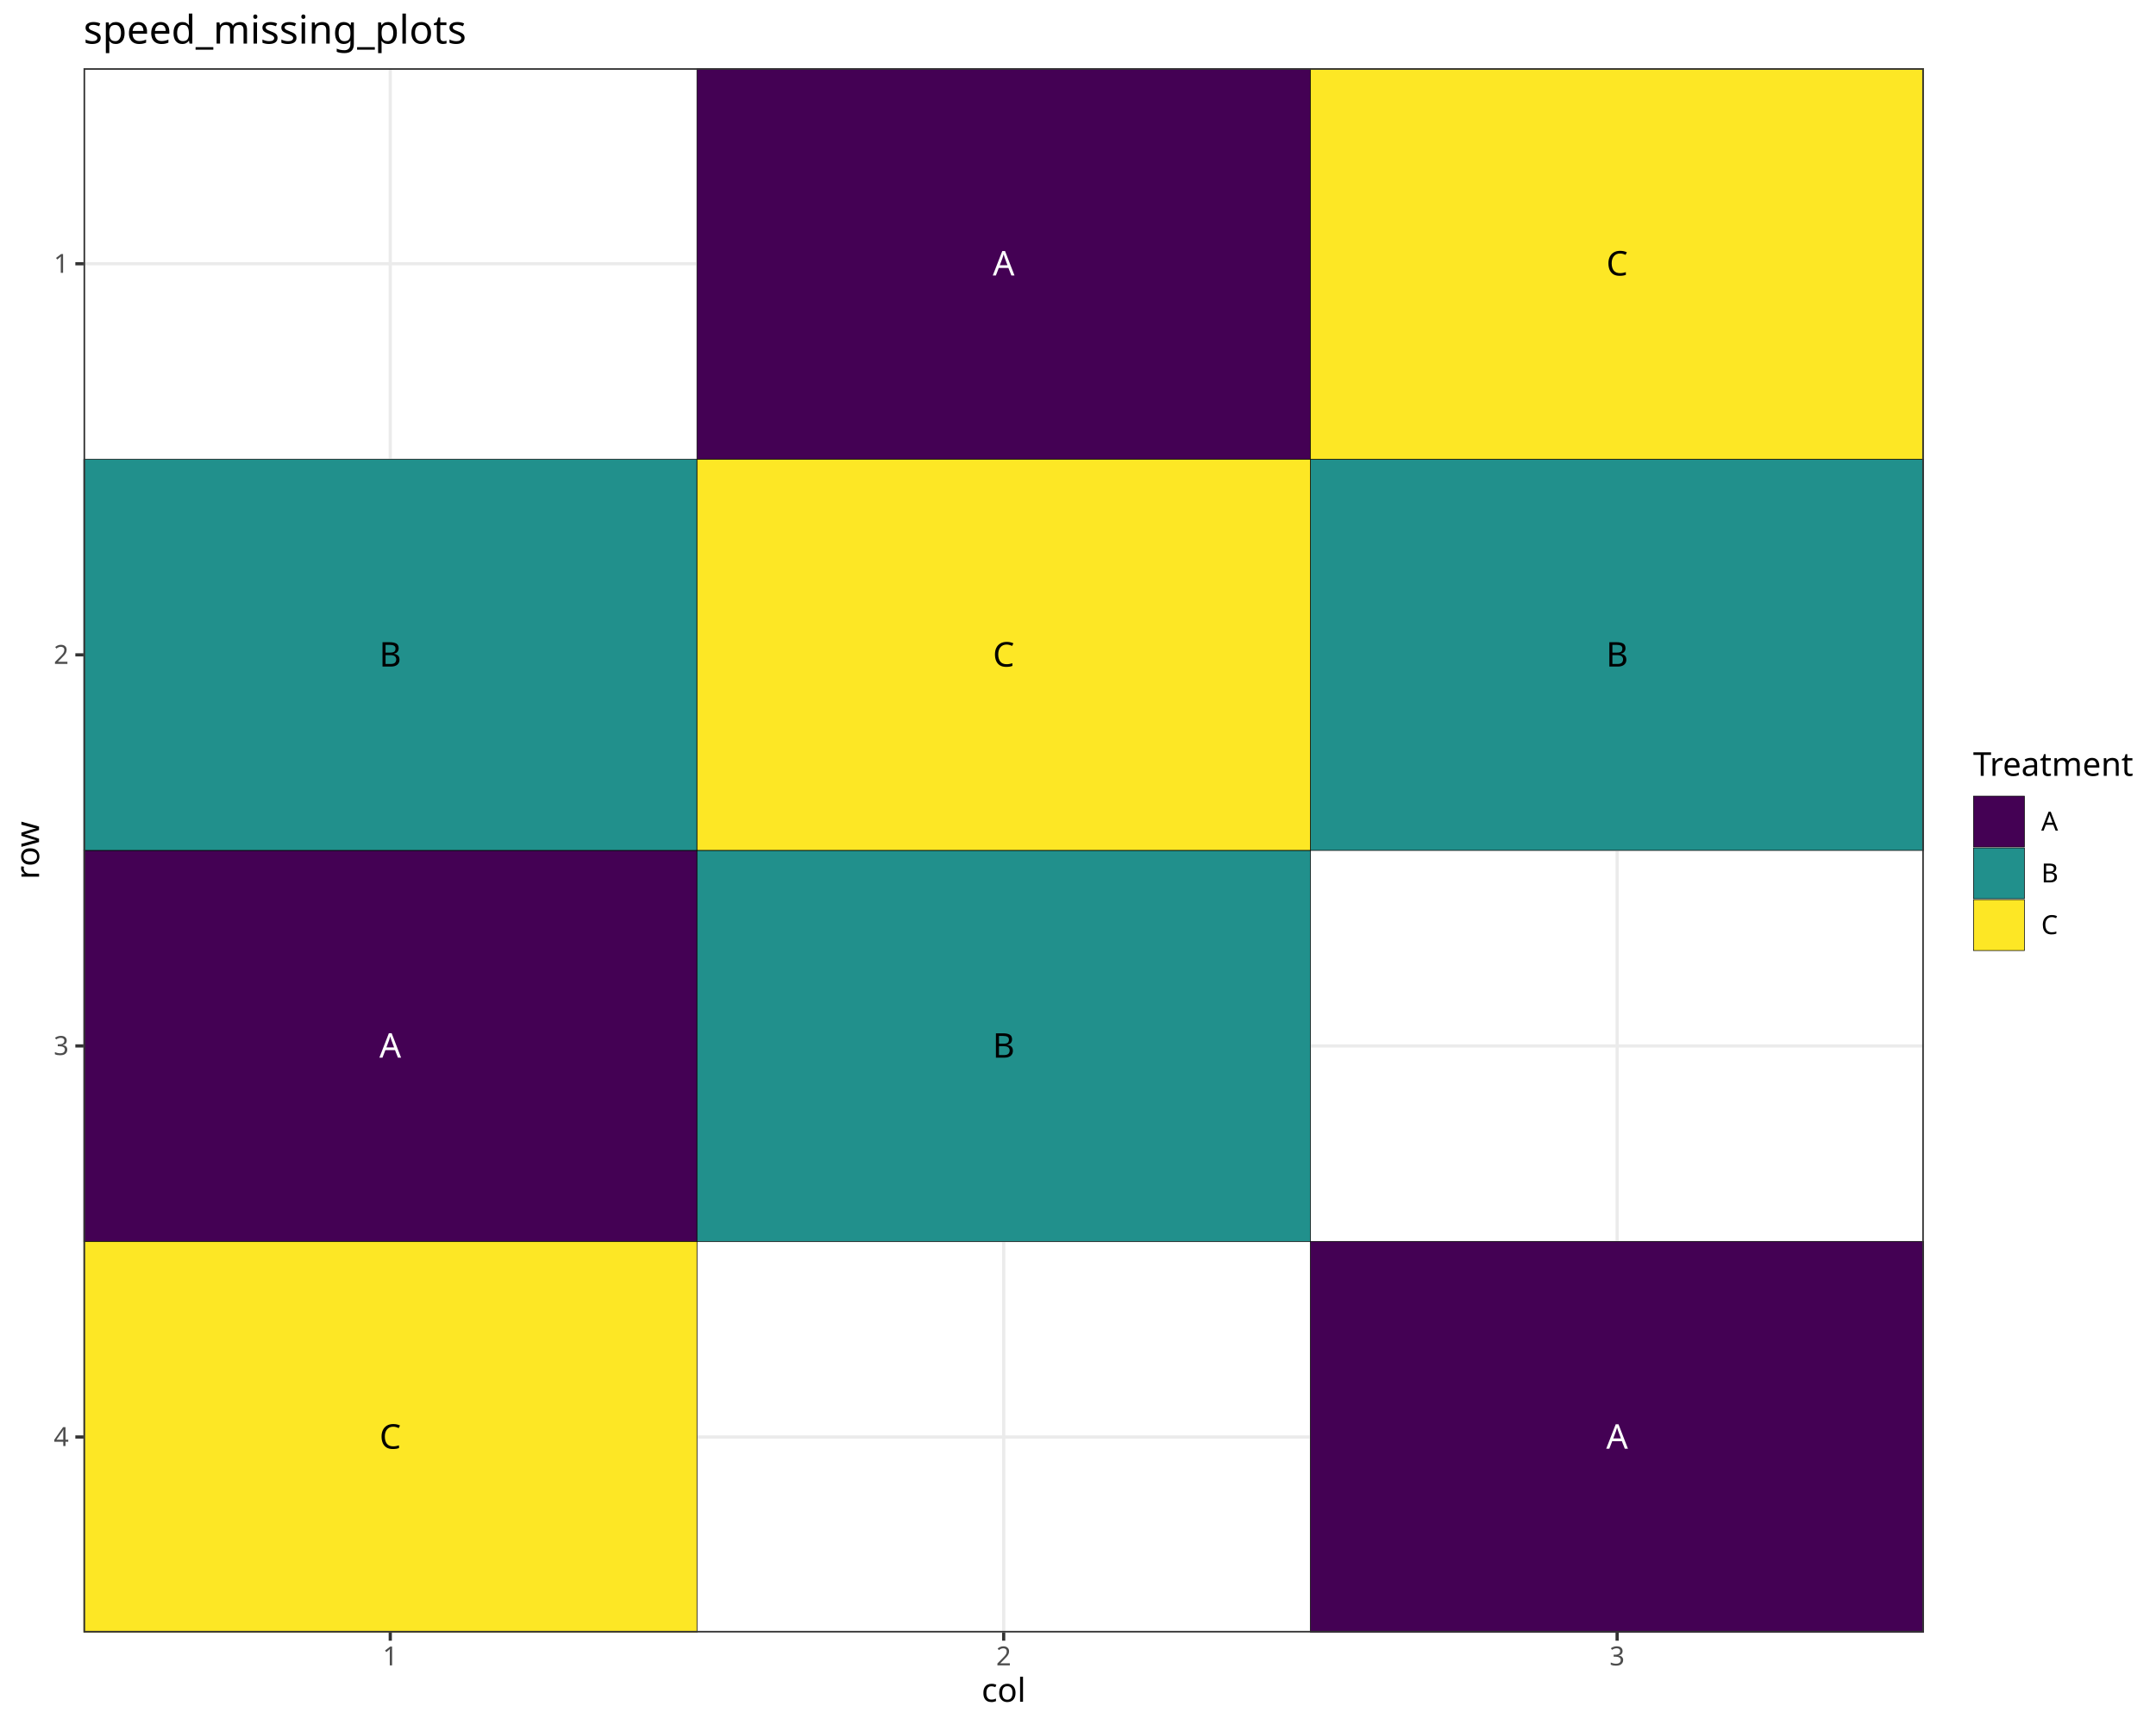
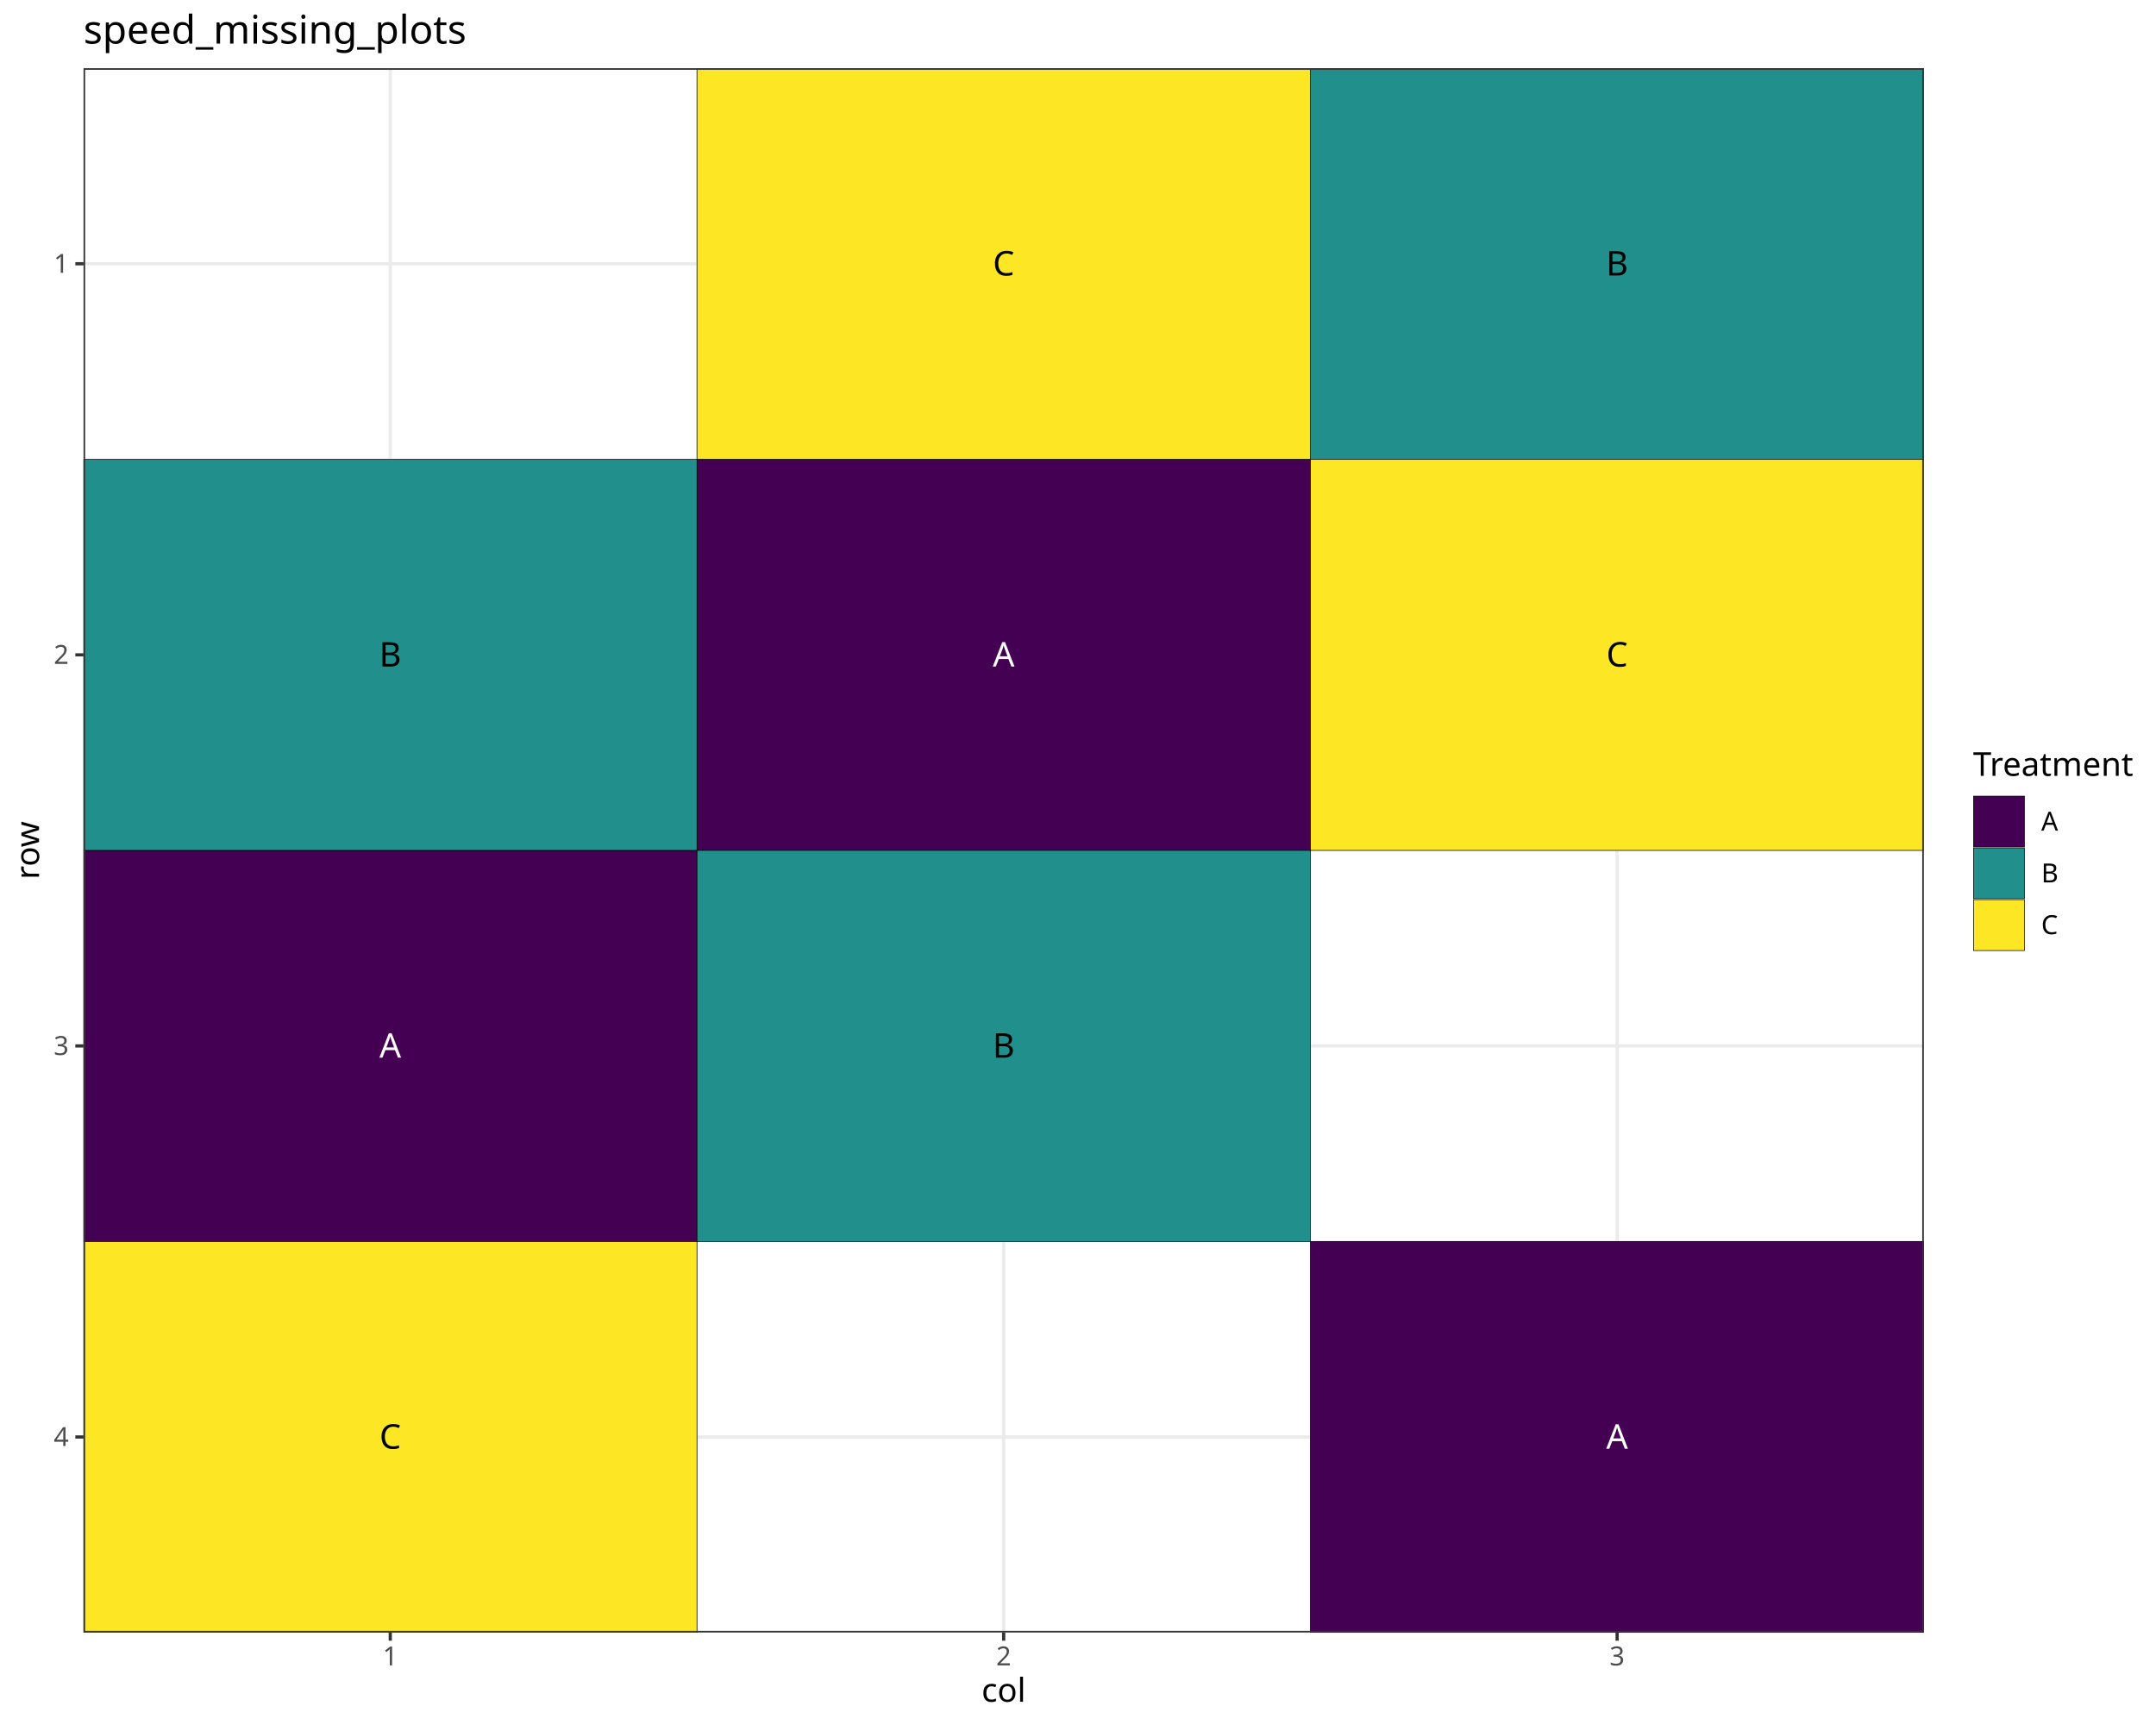
<svg xmlns="http://www.w3.org/2000/svg" class="svglite" data-engine-version="2.0" width="720.00pt" height="576.00pt" viewBox="0 0 720.00 576.00">
  <defs>
    <style type="text/css">
    .svglite line, .svglite polyline, .svglite polygon, .svglite path, .svglite rect, .svglite circle {
      fill: none;
      stroke: #000000;
      stroke-linecap: round;
      stroke-linejoin: round;
      stroke-miterlimit: 10.00;
    }
  </style>
  </defs>
  <rect width="100%" height="100%" style="stroke: none; fill: #FFFFFF;" />
  <defs>
    <clipPath id="cpMC4wMHw3MjAuMDB8MC4wMHw1NzYuMDA=">
      <rect x="0.00" y="0.00" width="720.00" height="576.00" />
    </clipPath>
  </defs>
  <g clip-path="url(#cpMC4wMHw3MjAuMDB8MC4wMHw1NzYuMDA=)">
    <rect x="-0" y="0.00" width="720.00" height="576.00" style="stroke-width: 1.07; stroke: #FFFFFF; fill: #FFFFFF;" />
  </g>
  <defs>
    <clipPath id="cpMjcuOTB8NjQyLjQ3fDIyLjc4fDU0NS4xMQ==">
      <rect x="27.90" y="22.78" width="614.57" height="522.33" />
    </clipPath>
  </defs>
  <g clip-path="url(#cpMjcuOTB8NjQyLjQ3fDIyLjc4fDU0NS4xMQ==)">
    <rect x="27.90" y="22.78" width="614.57" height="522.33" style="stroke-width: 1.07; stroke: none; fill: #FFFFFF;" />
    <polyline points="27.90,22.78 642.47,22.78 " style="stroke-width: 0.53; stroke: #EBEBEB; stroke-linecap: butt;" />
    <polyline points="27.90,153.37 642.47,153.37 " style="stroke-width: 0.53; stroke: #EBEBEB; stroke-linecap: butt;" />
    <polyline points="27.90,283.95 642.47,283.95 " style="stroke-width: 0.53; stroke: #EBEBEB; stroke-linecap: butt;" />
    <polyline points="27.90,414.53 642.47,414.53 " style="stroke-width: 0.53; stroke: #EBEBEB; stroke-linecap: butt;" />
    <polyline points="27.90,545.11 642.47,545.11 " style="stroke-width: 0.53; stroke: #EBEBEB; stroke-linecap: butt;" />
    <polyline points="27.90,545.11 27.90,22.78 " style="stroke-width: 0.53; stroke: #EBEBEB; stroke-linecap: butt;" />
    <polyline points="232.76,545.11 232.76,22.78 " style="stroke-width: 0.53; stroke: #EBEBEB; stroke-linecap: butt;" />
    <polyline points="437.61,545.11 437.61,22.78 " style="stroke-width: 0.53; stroke: #EBEBEB; stroke-linecap: butt;" />
    <polyline points="642.47,545.11 642.47,22.78 " style="stroke-width: 0.53; stroke: #EBEBEB; stroke-linecap: butt;" />
    <polyline points="27.90,88.07 642.47,88.07 " style="stroke-width: 1.07; stroke: #EBEBEB; stroke-linecap: butt;" />
    <polyline points="27.90,218.66 642.47,218.66 " style="stroke-width: 1.07; stroke: #EBEBEB; stroke-linecap: butt;" />
    <polyline points="27.90,349.24 642.47,349.24 " style="stroke-width: 1.07; stroke: #EBEBEB; stroke-linecap: butt;" />
    <polyline points="27.90,479.82 642.47,479.82 " style="stroke-width: 1.07; stroke: #EBEBEB; stroke-linecap: butt;" />
    <polyline points="130.33,545.11 130.33,22.78 " style="stroke-width: 1.07; stroke: #EBEBEB; stroke-linecap: butt;" />
    <polyline points="335.18,545.11 335.18,22.78 " style="stroke-width: 1.07; stroke: #EBEBEB; stroke-linecap: butt;" />
    <polyline points="540.04,545.11 540.04,22.78 " style="stroke-width: 1.07; stroke: #EBEBEB; stroke-linecap: butt;" />
-     <rect x="232.76" y="22.78" width="204.86" height="130.58" style="stroke-width: 0.21; stroke-linecap: butt; stroke-linejoin: miter; fill: #440154;" />
+     <rect x="232.76" y="153.37" width="204.86" height="130.58" style="stroke-width: 0.21; stroke-linecap: butt; stroke-linejoin: miter; fill: #440154;" />
+     <rect x="27.90" y="283.95" width="204.86" height="130.58" style="stroke-width: 0.21; stroke-linecap: butt; stroke-linejoin: miter; fill: #440154;" />
    <rect x="437.61" y="414.53" width="204.86" height="130.58" style="stroke-width: 0.21; stroke-linecap: butt; stroke-linejoin: miter; fill: #440154;" />
-     <rect x="27.90" y="283.95" width="204.86" height="130.58" style="stroke-width: 0.21; stroke-linecap: butt; stroke-linejoin: miter; fill: #440154;" />
    <rect x="27.90" y="153.37" width="204.86" height="130.58" style="stroke-width: 0.21; stroke-linecap: butt; stroke-linejoin: miter; fill: #21908C;" />
-     <rect x="437.61" y="153.37" width="204.86" height="130.58" style="stroke-width: 0.21; stroke-linecap: butt; stroke-linejoin: miter; fill: #21908C;" />
+     <rect x="437.61" y="22.78" width="204.86" height="130.58" style="stroke-width: 0.21; stroke-linecap: butt; stroke-linejoin: miter; fill: #21908C;" />
    <rect x="232.76" y="283.95" width="204.86" height="130.58" style="stroke-width: 0.21; stroke-linecap: butt; stroke-linejoin: miter; fill: #21908C;" />
+     <rect x="232.76" y="22.78" width="204.86" height="130.58" style="stroke-width: 0.21; stroke-linecap: butt; stroke-linejoin: miter; fill: #FDE725;" />
+     <rect x="437.61" y="153.37" width="204.86" height="130.58" style="stroke-width: 0.21; stroke-linecap: butt; stroke-linejoin: miter; fill: #FDE725;" />
    <rect x="27.90" y="414.53" width="204.86" height="130.58" style="stroke-width: 0.21; stroke-linecap: butt; stroke-linejoin: miter; fill: #FDE725;" />
-     <rect x="232.76" y="153.37" width="204.86" height="130.58" style="stroke-width: 0.21; stroke-linecap: butt; stroke-linejoin: miter; fill: #FDE725;" />
-     <rect x="437.61" y="22.78" width="204.86" height="130.58" style="stroke-width: 0.21; stroke-linecap: butt; stroke-linejoin: miter; fill: #FDE725;" />
-     <text x="335.18" y="91.99" text-anchor="middle" style="font-size: 11.38px; fill: #FFFFFF; font-family: sans;" textLength="7.59px" lengthAdjust="spacingAndGlyphs">A</text>
+     <text x="335.18" y="222.57" text-anchor="middle" style="font-size: 11.38px; fill: #FFFFFF; font-family: sans;" textLength="7.59px" lengthAdjust="spacingAndGlyphs">A</text>
+     <text x="130.33" y="353.16" text-anchor="middle" style="font-size: 11.38px; fill: #FFFFFF; font-family: sans;" textLength="7.59px" lengthAdjust="spacingAndGlyphs">A</text>
    <text x="540.04" y="483.74" text-anchor="middle" style="font-size: 11.38px; fill: #FFFFFF; font-family: sans;" textLength="7.59px" lengthAdjust="spacingAndGlyphs">A</text>
-     <text x="130.33" y="353.16" text-anchor="middle" style="font-size: 11.38px; fill: #FFFFFF; font-family: sans;" textLength="7.59px" lengthAdjust="spacingAndGlyphs">A</text>
    <text x="130.33" y="222.57" text-anchor="middle" style="font-size: 11.38px; font-family: sans;" textLength="7.59px" lengthAdjust="spacingAndGlyphs">B</text>
-     <text x="540.04" y="222.57" text-anchor="middle" style="font-size: 11.38px; font-family: sans;" textLength="7.59px" lengthAdjust="spacingAndGlyphs">B</text>
+     <text x="540.04" y="91.99" text-anchor="middle" style="font-size: 11.38px; font-family: sans;" textLength="7.59px" lengthAdjust="spacingAndGlyphs">B</text>
    <text x="335.18" y="353.16" text-anchor="middle" style="font-size: 11.38px; font-family: sans;" textLength="7.59px" lengthAdjust="spacingAndGlyphs">B</text>
+     <text x="335.18" y="91.99" text-anchor="middle" style="font-size: 11.38px; font-family: sans;" textLength="8.22px" lengthAdjust="spacingAndGlyphs">C</text>
+     <text x="540.04" y="222.57" text-anchor="middle" style="font-size: 11.38px; font-family: sans;" textLength="8.22px" lengthAdjust="spacingAndGlyphs">C</text>
    <text x="130.33" y="483.74" text-anchor="middle" style="font-size: 11.38px; font-family: sans;" textLength="8.22px" lengthAdjust="spacingAndGlyphs">C</text>
-     <text x="335.18" y="222.57" text-anchor="middle" style="font-size: 11.38px; font-family: sans;" textLength="8.22px" lengthAdjust="spacingAndGlyphs">C</text>
-     <text x="540.04" y="91.99" text-anchor="middle" style="font-size: 11.38px; font-family: sans;" textLength="8.22px" lengthAdjust="spacingAndGlyphs">C</text>
    <rect x="27.90" y="22.78" width="614.57" height="522.33" style="stroke-width: 1.07; stroke: #333333;" />
  </g>
  <g clip-path="url(#cpMC4wMHw3MjAuMDB8MC4wMHw1NzYuMDA=)">
    <text x="22.97" y="91.10" text-anchor="end" style="font-size: 8.80px; fill: #4D4D4D; font-family: sans;" textLength="4.89px" lengthAdjust="spacingAndGlyphs">1</text>
    <text x="22.97" y="221.68" text-anchor="end" style="font-size: 8.80px; fill: #4D4D4D; font-family: sans;" textLength="4.89px" lengthAdjust="spacingAndGlyphs">2</text>
    <text x="22.97" y="352.27" text-anchor="end" style="font-size: 8.80px; fill: #4D4D4D; font-family: sans;" textLength="4.89px" lengthAdjust="spacingAndGlyphs">3</text>
    <text x="22.97" y="482.85" text-anchor="end" style="font-size: 8.80px; fill: #4D4D4D; font-family: sans;" textLength="4.89px" lengthAdjust="spacingAndGlyphs">4</text>
    <polyline points="25.16,88.07 27.90,88.07 " style="stroke-width: 1.07; stroke: #333333; stroke-linecap: butt;" />
    <polyline points="25.16,218.66 27.90,218.66 " style="stroke-width: 1.07; stroke: #333333; stroke-linecap: butt;" />
    <polyline points="25.16,349.24 27.90,349.24 " style="stroke-width: 1.07; stroke: #333333; stroke-linecap: butt;" />
    <polyline points="25.16,479.82 27.90,479.82 " style="stroke-width: 1.07; stroke: #333333; stroke-linecap: butt;" />
    <polyline points="130.33,547.85 130.33,545.11 " style="stroke-width: 1.07; stroke: #333333; stroke-linecap: butt;" />
    <polyline points="335.18,547.85 335.18,545.11 " style="stroke-width: 1.07; stroke: #333333; stroke-linecap: butt;" />
    <polyline points="540.04,547.85 540.04,545.11 " style="stroke-width: 1.07; stroke: #333333; stroke-linecap: butt;" />
    <text x="130.33" y="556.10" text-anchor="middle" style="font-size: 8.80px; fill: #4D4D4D; font-family: sans;" textLength="4.89px" lengthAdjust="spacingAndGlyphs">1</text>
    <text x="335.18" y="556.10" text-anchor="middle" style="font-size: 8.80px; fill: #4D4D4D; font-family: sans;" textLength="4.89px" lengthAdjust="spacingAndGlyphs">2</text>
    <text x="540.04" y="556.10" text-anchor="middle" style="font-size: 8.80px; fill: #4D4D4D; font-family: sans;" textLength="4.89px" lengthAdjust="spacingAndGlyphs">3</text>
    <text x="335.18" y="568.24" text-anchor="middle" style="font-size: 11.00px; font-family: sans;" textLength="14.06px" lengthAdjust="spacingAndGlyphs">col</text>
    <text transform="translate(13.05,283.95) rotate(-90)" text-anchor="middle" style="font-size: 11.00px; font-family: sans;" textLength="17.73px" lengthAdjust="spacingAndGlyphs">row</text>
    <rect x="653.43" y="244.88" width="61.09" height="78.13" style="stroke-width: 1.07; stroke: none; fill: #FFFFFF;" />
    <text x="658.91" y="259.07" style="font-size: 11.00px; font-family: sans;" textLength="50.13px" lengthAdjust="spacingAndGlyphs">Treatment</text>
    <rect x="658.91" y="265.69" width="17.28" height="17.28" style="stroke-width: 1.07; stroke: none; fill: #FFFFFF;" />
    <rect x="659.05" y="265.84" width="17.00" height="17.00" style="stroke-width: 0.21; stroke-linecap: butt; stroke-linejoin: miter; fill: #440154;" />
    <rect x="658.91" y="282.97" width="17.28" height="17.28" style="stroke-width: 1.07; stroke: none; fill: #FFFFFF;" />
    <rect x="659.05" y="283.12" width="17.00" height="17.00" style="stroke-width: 0.21; stroke-linecap: butt; stroke-linejoin: miter; fill: #21908C;" />
    <rect x="658.91" y="300.25" width="17.28" height="17.28" style="stroke-width: 1.07; stroke: none; fill: #FFFFFF;" />
    <rect x="659.05" y="300.40" width="17.00" height="17.00" style="stroke-width: 0.21; stroke-linecap: butt; stroke-linejoin: miter; fill: #FDE725;" />
    <text x="681.67" y="277.36" style="font-size: 8.80px; font-family: sans;" textLength="5.87px" lengthAdjust="spacingAndGlyphs">A</text>
    <text x="681.67" y="294.64" style="font-size: 8.80px; font-family: sans;" textLength="5.87px" lengthAdjust="spacingAndGlyphs">B</text>
    <text x="681.67" y="311.92" style="font-size: 8.80px; font-family: sans;" textLength="6.36px" lengthAdjust="spacingAndGlyphs">C</text>
    <text x="27.90" y="14.56" style="font-size: 13.20px; font-family: sans;" textLength="123.30px" lengthAdjust="spacingAndGlyphs">speed_missing_plots</text>
  </g>
</svg>
